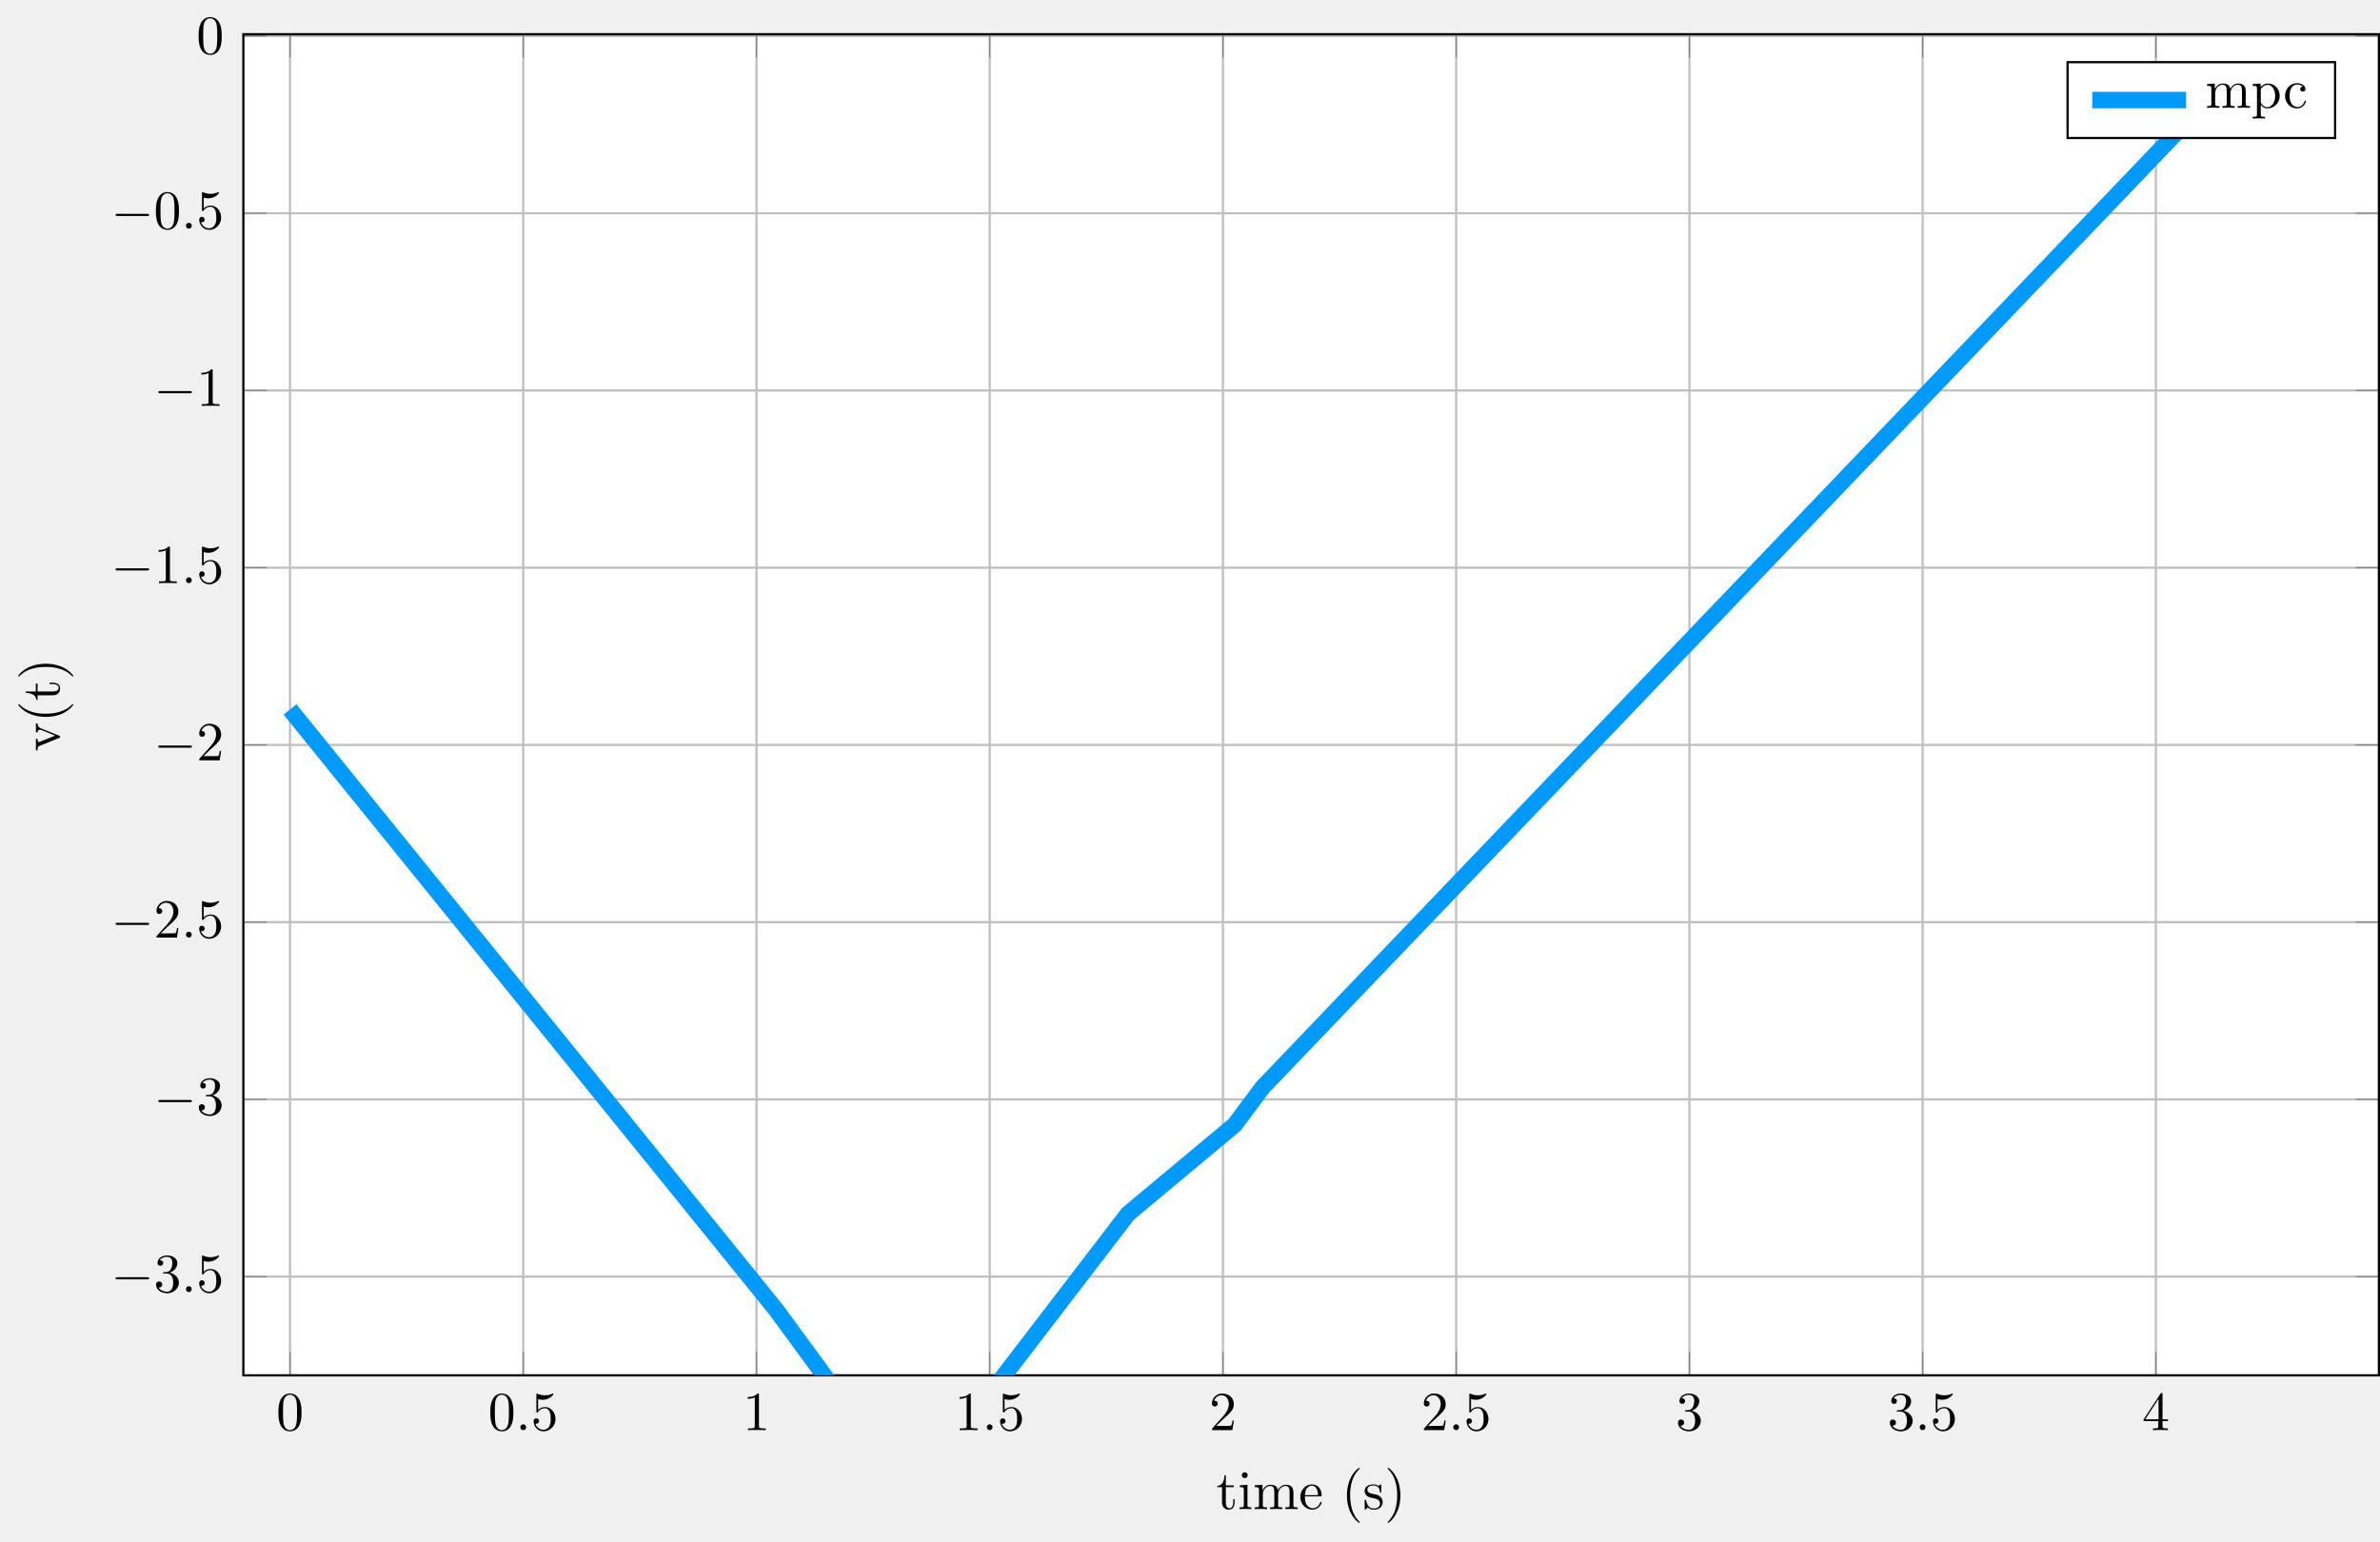
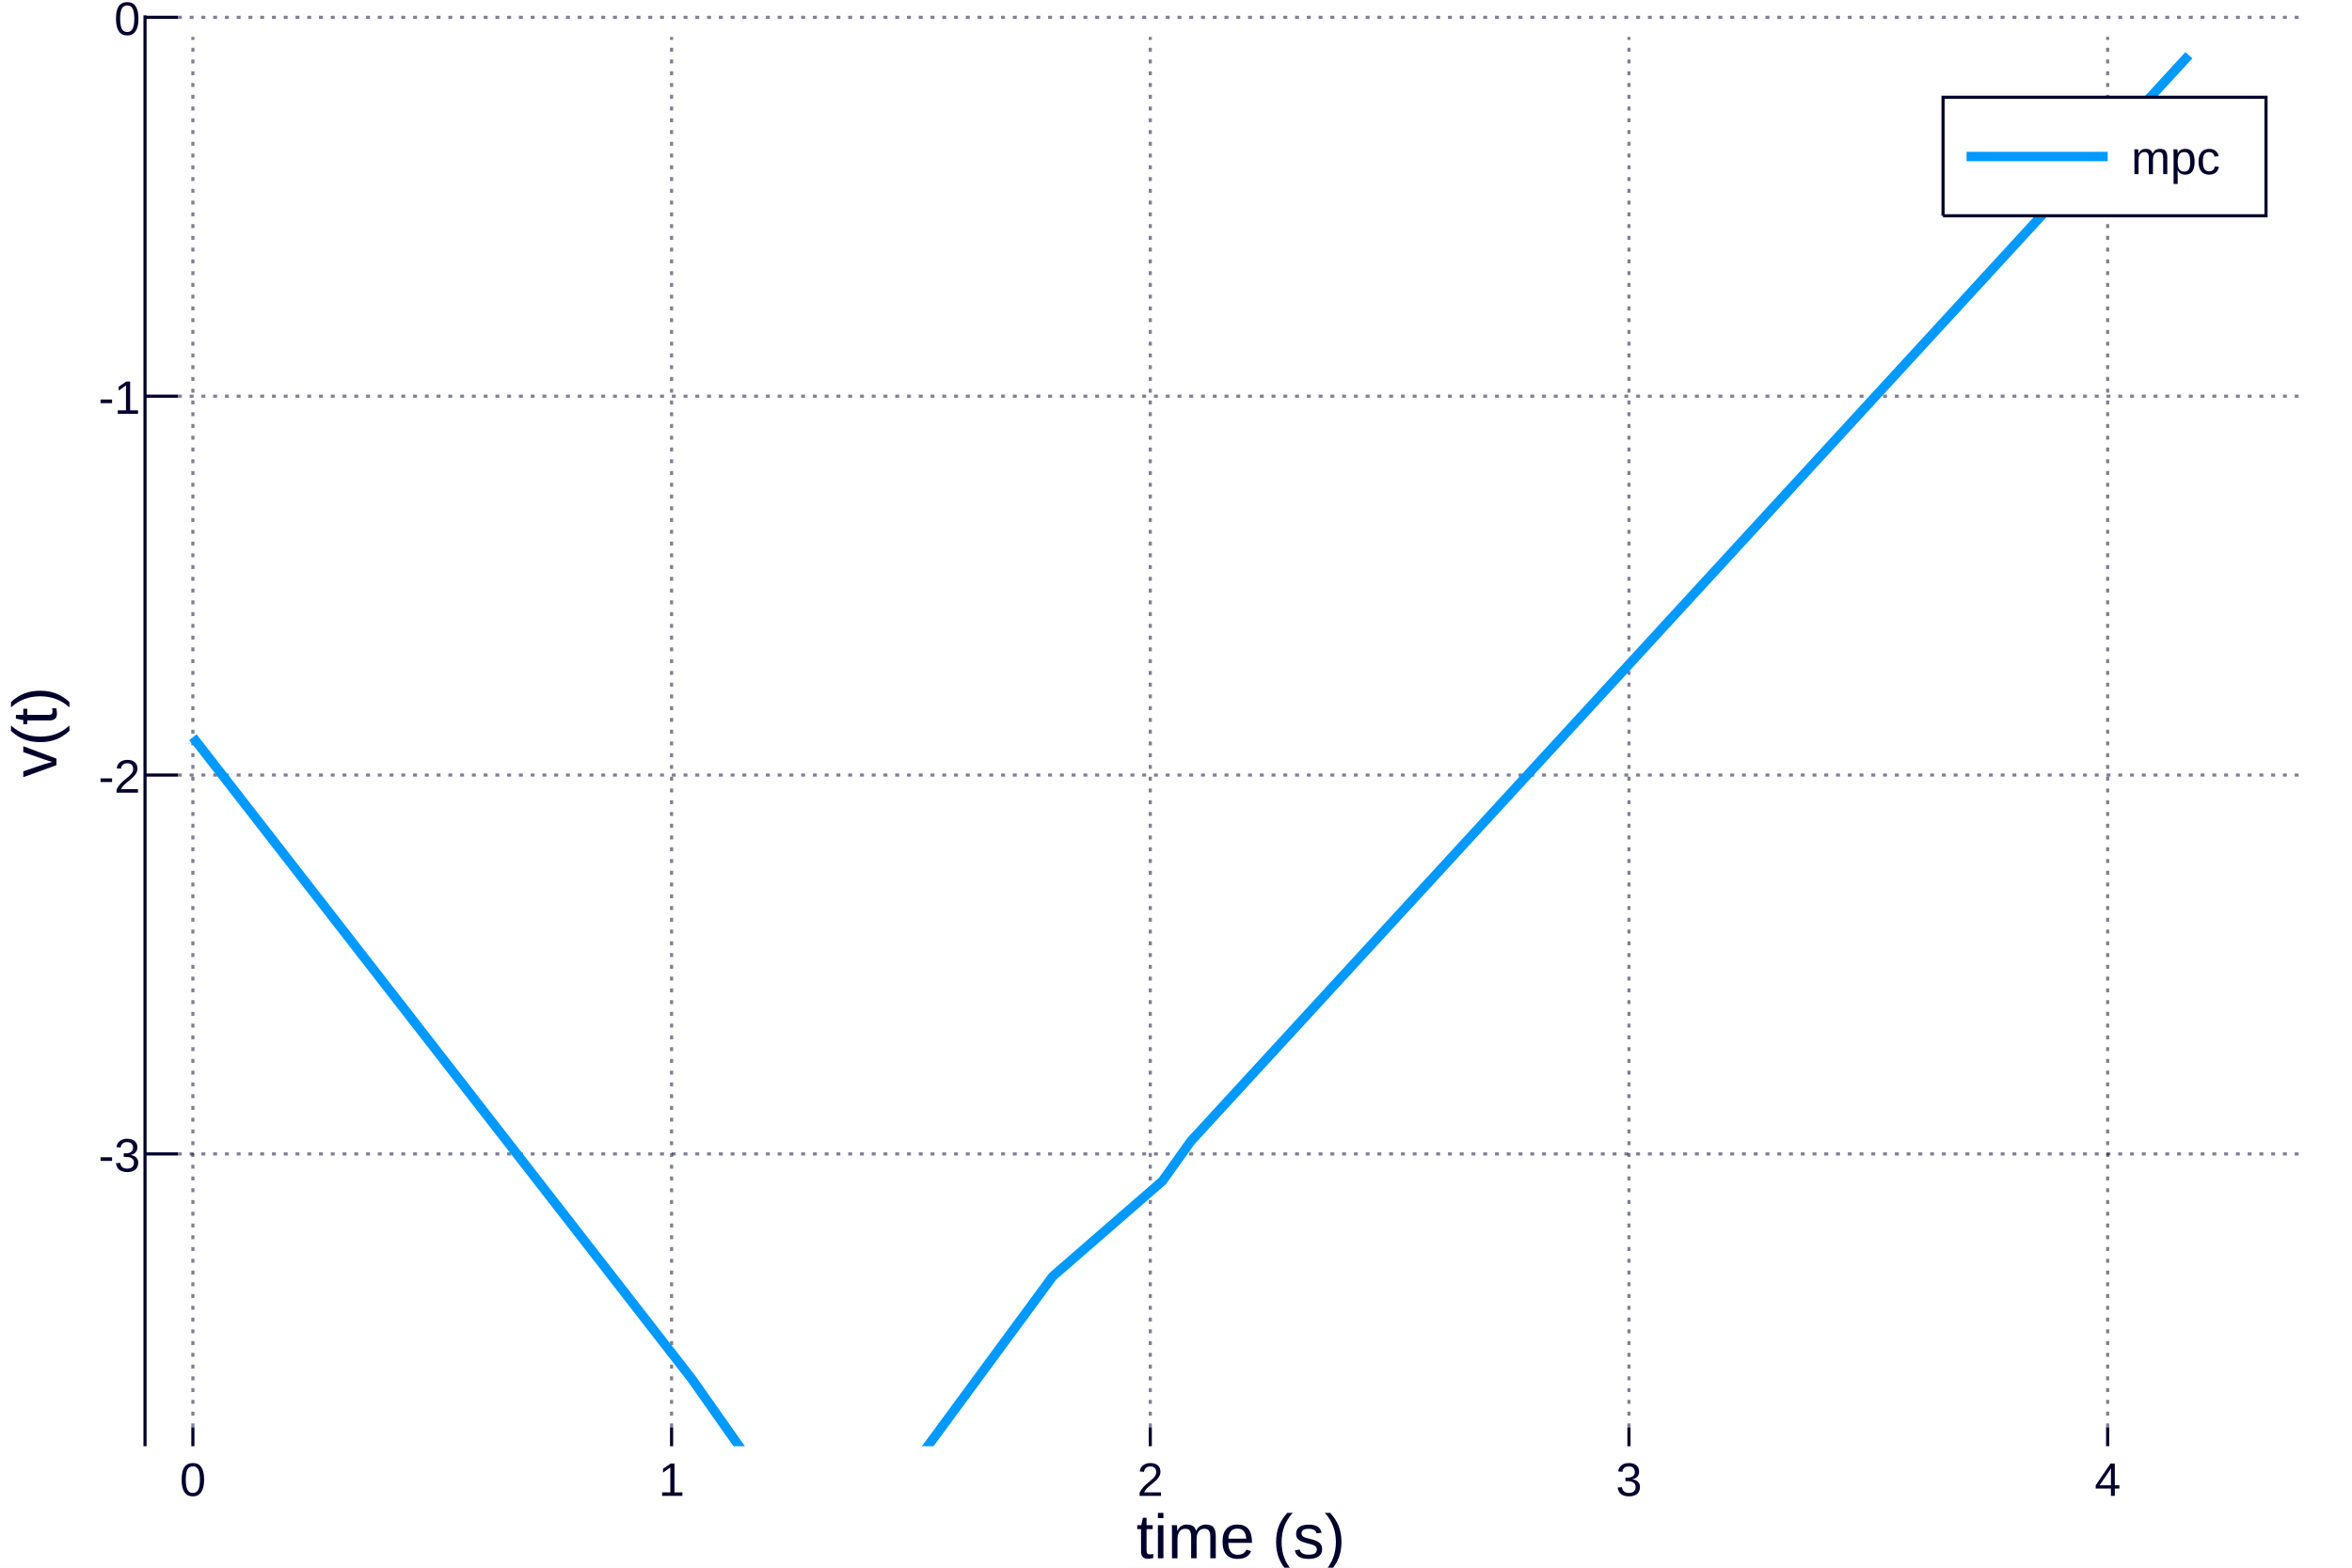
- <svg xmlns="http://www.w3.org/2000/svg" xmlns:xlink="http://www.w3.org/1999/xlink" width="431.488pt" height="279.443pt" viewBox="0 0 431.488 279.443" version="1.1">
+ <svg xmlns="http://www.w3.org/2000/svg" width="600" height="400" viewBox="0 0 600 400">
  <defs>
-     <g>
-       <symbol overflow="visible" id="glyph-1486780730334469-0-0">
-         <path style="stroke:none;" d="" />
-       </symbol>
-       <symbol overflow="visible" id="glyph-1486780730334469-0-1">
-         <path style="stroke:none;" d="M 4.578 -3.188 C 4.578 -3.984 4.531 -4.781 4.188 -5.516 C 3.734 -6.484 2.906 -6.641 2.5 -6.641 C 1.891 -6.641 1.172 -6.375 0.75 -5.453 C 0.438 -4.766 0.391 -3.984 0.391 -3.188 C 0.391 -2.438 0.422 -1.547 0.844 -0.781 C 1.266 0.016 2 0.219 2.484 0.219 C 3.016 0.219 3.781 0.016 4.219 -0.938 C 4.531 -1.625 4.578 -2.406 4.578 -3.188 Z M 2.484 0 C 2.094 0 1.5 -0.25 1.328 -1.203 C 1.219 -1.797 1.219 -2.719 1.219 -3.312 C 1.219 -3.953 1.219 -4.609 1.297 -5.141 C 1.484 -6.328 2.234 -6.422 2.484 -6.422 C 2.812 -6.422 3.469 -6.234 3.656 -5.25 C 3.766 -4.688 3.766 -3.938 3.766 -3.312 C 3.766 -2.562 3.766 -1.891 3.656 -1.25 C 3.5 -0.297 2.938 0 2.484 0 Z M 2.484 0 " />
-       </symbol>
-       <symbol overflow="visible" id="glyph-1486780730334469-0-2">
-         <path style="stroke:none;" d="M 4.469 -2 C 4.469 -3.188 3.656 -4.188 2.578 -4.188 C 2.109 -4.188 1.672 -4.031 1.312 -3.672 L 1.312 -5.625 C 1.516 -5.562 1.844 -5.5 2.156 -5.5 C 3.391 -5.5 4.094 -6.406 4.094 -6.531 C 4.094 -6.594 4.062 -6.641 3.984 -6.641 C 3.984 -6.641 3.953 -6.641 3.906 -6.609 C 3.703 -6.516 3.219 -6.312 2.547 -6.312 C 2.156 -6.312 1.688 -6.391 1.219 -6.594 C 1.141 -6.625 1.125 -6.625 1.109 -6.625 C 1 -6.625 1 -6.547 1 -6.391 L 1 -3.438 C 1 -3.266 1 -3.188 1.141 -3.188 C 1.219 -3.188 1.234 -3.203 1.281 -3.266 C 1.391 -3.422 1.75 -3.969 2.562 -3.969 C 3.078 -3.969 3.328 -3.516 3.406 -3.328 C 3.562 -2.953 3.594 -2.578 3.594 -2.078 C 3.594 -1.719 3.594 -1.125 3.344 -0.703 C 3.109 -0.312 2.734 -0.062 2.281 -0.062 C 1.562 -0.062 0.984 -0.594 0.812 -1.172 C 0.844 -1.172 0.875 -1.156 0.984 -1.156 C 1.312 -1.156 1.484 -1.406 1.484 -1.641 C 1.484 -1.891 1.312 -2.141 0.984 -2.141 C 0.844 -2.141 0.5 -2.062 0.5 -1.609 C 0.5 -0.75 1.188 0.219 2.297 0.219 C 3.453 0.219 4.469 -0.734 4.469 -2 Z M 4.469 -2 " />
-       </symbol>
-       <symbol overflow="visible" id="glyph-1486780730334469-0-3">
-         <path style="stroke:none;" d="M 2.938 -6.375 C 2.938 -6.625 2.938 -6.641 2.703 -6.641 C 2.078 -6 1.203 -6 0.891 -6 L 0.891 -5.688 C 1.094 -5.688 1.672 -5.688 2.188 -5.953 L 2.188 -0.781 C 2.188 -0.422 2.156 -0.312 1.266 -0.312 L 0.953 -0.312 L 0.953 0 C 1.297 -0.031 2.156 -0.031 2.562 -0.031 C 2.953 -0.031 3.828 -0.031 4.172 0 L 4.172 -0.312 L 3.859 -0.312 C 2.953 -0.312 2.938 -0.422 2.938 -0.781 Z M 2.938 -6.375 " />
-       </symbol>
-       <symbol overflow="visible" id="glyph-1486780730334469-0-4">
-         <path style="stroke:none;" d="M 1.266 -0.766 L 2.328 -1.797 C 3.875 -3.172 4.469 -3.703 4.469 -4.703 C 4.469 -5.844 3.578 -6.641 2.359 -6.641 C 1.234 -6.641 0.5 -5.719 0.5 -4.828 C 0.5 -4.281 1 -4.281 1.031 -4.281 C 1.203 -4.281 1.547 -4.391 1.547 -4.812 C 1.547 -5.062 1.359 -5.328 1.016 -5.328 C 0.938 -5.328 0.922 -5.328 0.891 -5.312 C 1.109 -5.969 1.656 -6.328 2.234 -6.328 C 3.141 -6.328 3.562 -5.516 3.562 -4.703 C 3.562 -3.906 3.078 -3.125 2.516 -2.5 L 0.609 -0.375 C 0.5 -0.266 0.5 -0.234 0.5 0 L 4.203 0 L 4.469 -1.734 L 4.234 -1.734 C 4.172 -1.438 4.109 -1 4 -0.844 C 3.938 -0.766 3.281 -0.766 3.062 -0.766 Z M 1.266 -0.766 " />
-       </symbol>
-       <symbol overflow="visible" id="glyph-1486780730334469-0-5">
-         <path style="stroke:none;" d="M 2.891 -3.516 C 3.703 -3.781 4.281 -4.469 4.281 -5.266 C 4.281 -6.078 3.406 -6.641 2.453 -6.641 C 1.453 -6.641 0.688 -6.047 0.688 -5.281 C 0.688 -4.953 0.906 -4.766 1.203 -4.766 C 1.5 -4.766 1.703 -4.984 1.703 -5.281 C 1.703 -5.766 1.234 -5.766 1.094 -5.766 C 1.391 -6.266 2.047 -6.391 2.406 -6.391 C 2.828 -6.391 3.375 -6.172 3.375 -5.281 C 3.375 -5.156 3.344 -4.578 3.094 -4.141 C 2.797 -3.656 2.453 -3.625 2.203 -3.625 C 2.125 -3.609 1.891 -3.594 1.812 -3.594 C 1.734 -3.578 1.672 -3.562 1.672 -3.469 C 1.672 -3.359 1.734 -3.359 1.906 -3.359 L 2.344 -3.359 C 3.156 -3.359 3.531 -2.688 3.531 -1.703 C 3.531 -0.344 2.844 -0.062 2.406 -0.062 C 1.969 -0.062 1.219 -0.234 0.875 -0.812 C 1.219 -0.766 1.531 -0.984 1.531 -1.359 C 1.531 -1.719 1.266 -1.922 0.984 -1.922 C 0.734 -1.922 0.422 -1.781 0.422 -1.344 C 0.422 -0.438 1.344 0.219 2.438 0.219 C 3.656 0.219 4.562 -0.688 4.562 -1.703 C 4.562 -2.516 3.922 -3.297 2.891 -3.516 Z M 2.891 -3.516 " />
-       </symbol>
-       <symbol overflow="visible" id="glyph-1486780730334469-0-6">
-         <path style="stroke:none;" d="M 2.938 -1.641 L 2.938 -0.781 C 2.938 -0.422 2.906 -0.312 2.172 -0.312 L 1.969 -0.312 L 1.969 0 C 2.375 -0.031 2.891 -0.031 3.312 -0.031 C 3.734 -0.031 4.25 -0.031 4.672 0 L 4.672 -0.312 L 4.453 -0.312 C 3.719 -0.312 3.703 -0.422 3.703 -0.781 L 3.703 -1.641 L 4.688 -1.641 L 4.688 -1.953 L 3.703 -1.953 L 3.703 -6.484 C 3.703 -6.688 3.703 -6.75 3.531 -6.75 C 3.453 -6.75 3.422 -6.75 3.344 -6.625 L 0.281 -1.953 L 0.281 -1.641 Z M 2.984 -1.953 L 0.562 -1.953 L 2.984 -5.672 Z M 2.984 -1.953 " />
-       </symbol>
-       <symbol overflow="visible" id="glyph-1486780730334469-0-7">
-         <path style="stroke:none;" d="M 1.719 -3.984 L 3.156 -3.984 L 3.156 -4.297 L 1.719 -4.297 L 1.719 -6.125 L 1.469 -6.125 C 1.469 -5.312 1.172 -4.25 0.188 -4.203 L 0.188 -3.984 L 1.031 -3.984 L 1.031 -1.234 C 1.031 -0.016 1.969 0.109 2.328 0.109 C 3.031 0.109 3.312 -0.594 3.312 -1.234 L 3.312 -1.797 L 3.062 -1.797 L 3.062 -1.25 C 3.062 -0.516 2.766 -0.141 2.391 -0.141 C 1.719 -0.141 1.719 -1.047 1.719 -1.219 Z M 1.719 -3.984 " />
-       </symbol>
-       <symbol overflow="visible" id="glyph-1486780730334469-0-8">
-         <path style="stroke:none;" d="M 1.766 -4.406 L 0.375 -4.297 L 0.375 -3.984 C 1.016 -3.984 1.109 -3.922 1.109 -3.438 L 1.109 -0.75 C 1.109 -0.312 1 -0.312 0.328 -0.312 L 0.328 0 C 0.641 -0.016 1.188 -0.031 1.422 -0.031 C 1.781 -0.031 2.125 -0.016 2.469 0 L 2.469 -0.312 C 1.797 -0.312 1.766 -0.359 1.766 -0.75 Z M 1.797 -6.141 C 1.797 -6.453 1.562 -6.672 1.281 -6.672 C 0.969 -6.672 0.75 -6.406 0.75 -6.141 C 0.75 -5.875 0.969 -5.609 1.281 -5.609 C 1.562 -5.609 1.797 -5.828 1.797 -6.141 Z M 1.797 -6.141 " />
-       </symbol>
-       <symbol overflow="visible" id="glyph-1486780730334469-0-9">
-         <path style="stroke:none;" d="M 1.094 -3.422 L 1.094 -0.75 C 1.094 -0.312 0.984 -0.312 0.312 -0.312 L 0.312 0 C 0.672 -0.016 1.172 -0.031 1.453 -0.031 C 1.703 -0.031 2.219 -0.016 2.562 0 L 2.562 -0.312 C 1.891 -0.312 1.781 -0.312 1.781 -0.75 L 1.781 -2.594 C 1.781 -3.625 2.5 -4.188 3.125 -4.188 C 3.766 -4.188 3.875 -3.656 3.875 -3.078 L 3.875 -0.75 C 3.875 -0.312 3.766 -0.312 3.094 -0.312 L 3.094 0 C 3.438 -0.016 3.953 -0.031 4.219 -0.031 C 4.469 -0.031 5 -0.016 5.328 0 L 5.328 -0.312 C 4.672 -0.312 4.562 -0.312 4.562 -0.75 L 4.562 -2.594 C 4.562 -3.625 5.266 -4.188 5.906 -4.188 C 6.531 -4.188 6.641 -3.656 6.641 -3.078 L 6.641 -0.75 C 6.641 -0.312 6.531 -0.312 5.859 -0.312 L 5.859 0 C 6.203 -0.016 6.719 -0.031 6.984 -0.031 C 7.25 -0.031 7.766 -0.016 8.109 0 L 8.109 -0.312 C 7.594 -0.312 7.344 -0.312 7.328 -0.609 L 7.328 -2.516 C 7.328 -3.375 7.328 -3.672 7.016 -4.031 C 6.875 -4.203 6.547 -4.406 5.969 -4.406 C 5.141 -4.406 4.688 -3.812 4.531 -3.422 C 4.391 -4.297 3.656 -4.406 3.203 -4.406 C 2.469 -4.406 2 -3.984 1.719 -3.359 L 1.719 -4.406 L 0.312 -4.297 L 0.312 -3.984 C 1.016 -3.984 1.094 -3.922 1.094 -3.422 Z M 1.094 -3.422 " />
-       </symbol>
-       <symbol overflow="visible" id="glyph-1486780730334469-0-10">
-         <path style="stroke:none;" d="M 1.109 -2.516 C 1.172 -4 2.016 -4.25 2.359 -4.25 C 3.375 -4.25 3.484 -2.906 3.484 -2.516 Z M 1.109 -2.297 L 3.891 -2.297 C 4.109 -2.297 4.141 -2.297 4.141 -2.516 C 4.141 -3.5 3.594 -4.469 2.359 -4.469 C 1.203 -4.469 0.281 -3.438 0.281 -2.188 C 0.281 -0.859 1.328 0.109 2.469 0.109 C 3.688 0.109 4.141 -1 4.141 -1.188 C 4.141 -1.281 4.062 -1.312 4 -1.312 C 3.922 -1.312 3.891 -1.25 3.875 -1.172 C 3.531 -0.141 2.625 -0.141 2.531 -0.141 C 2.031 -0.141 1.641 -0.438 1.406 -0.812 C 1.109 -1.281 1.109 -1.938 1.109 -2.297 Z M 1.109 -2.297 " />
-       </symbol>
-       <symbol overflow="visible" id="glyph-1486780730334469-0-11">
-         <path style="stroke:none;" d="M 3.297 2.391 C 3.297 2.359 3.297 2.344 3.125 2.172 C 1.891 0.922 1.562 -0.969 1.562 -2.5 C 1.562 -4.234 1.938 -5.969 3.172 -7.203 C 3.297 -7.328 3.297 -7.344 3.297 -7.375 C 3.297 -7.453 3.266 -7.484 3.203 -7.484 C 3.094 -7.484 2.203 -6.797 1.609 -5.531 C 1.109 -4.438 0.984 -3.328 0.984 -2.5 C 0.984 -1.719 1.094 -0.516 1.641 0.625 C 2.25 1.844 3.094 2.5 3.203 2.5 C 3.266 2.5 3.297 2.469 3.297 2.391 Z M 3.297 2.391 " />
-       </symbol>
-       <symbol overflow="visible" id="glyph-1486780730334469-0-12">
-         <path style="stroke:none;" d="M 2.078 -1.938 C 2.297 -1.891 3.109 -1.734 3.109 -1.016 C 3.109 -0.516 2.766 -0.109 1.984 -0.109 C 1.141 -0.109 0.781 -0.672 0.594 -1.531 C 0.562 -1.656 0.562 -1.688 0.453 -1.688 C 0.328 -1.688 0.328 -1.625 0.328 -1.453 L 0.328 -0.125 C 0.328 0.047 0.328 0.109 0.438 0.109 C 0.484 0.109 0.5 0.094 0.688 -0.094 C 0.703 -0.109 0.703 -0.125 0.891 -0.312 C 1.328 0.094 1.781 0.109 1.984 0.109 C 3.125 0.109 3.594 -0.562 3.594 -1.281 C 3.594 -1.797 3.297 -2.109 3.172 -2.219 C 2.844 -2.547 2.453 -2.625 2.031 -2.703 C 1.469 -2.812 0.812 -2.938 0.812 -3.516 C 0.812 -3.875 1.062 -4.281 1.922 -4.281 C 3.016 -4.281 3.078 -3.375 3.094 -3.078 C 3.094 -2.984 3.188 -2.984 3.203 -2.984 C 3.344 -2.984 3.344 -3.031 3.344 -3.219 L 3.344 -4.234 C 3.344 -4.391 3.344 -4.469 3.234 -4.469 C 3.188 -4.469 3.156 -4.469 3.031 -4.344 C 3 -4.312 2.906 -4.219 2.859 -4.188 C 2.484 -4.469 2.078 -4.469 1.922 -4.469 C 0.703 -4.469 0.328 -3.797 0.328 -3.234 C 0.328 -2.891 0.484 -2.609 0.75 -2.391 C 1.078 -2.141 1.359 -2.078 2.078 -1.938 Z M 2.078 -1.938 " />
-       </symbol>
-       <symbol overflow="visible" id="glyph-1486780730334469-0-13">
-         <path style="stroke:none;" d="M 2.875 -2.5 C 2.875 -3.266 2.766 -4.469 2.219 -5.609 C 1.625 -6.828 0.766 -7.484 0.672 -7.484 C 0.609 -7.484 0.562 -7.438 0.562 -7.375 C 0.562 -7.344 0.562 -7.328 0.75 -7.141 C 1.734 -6.156 2.297 -4.578 2.297 -2.5 C 2.297 -0.781 1.938 0.969 0.703 2.219 C 0.562 2.344 0.562 2.359 0.562 2.391 C 0.562 2.453 0.609 2.5 0.672 2.5 C 0.766 2.5 1.672 1.812 2.25 0.547 C 2.766 -0.547 2.875 -1.656 2.875 -2.5 Z M 2.875 -2.5 " />
-       </symbol>
-       <symbol overflow="visible" id="glyph-1486780730334469-0-14">
-         <path style="stroke:none;" d="M 1.719 -3.75 L 1.719 -4.406 L 0.281 -4.297 L 0.281 -3.984 C 0.984 -3.984 1.062 -3.922 1.062 -3.484 L 1.062 1.172 C 1.062 1.625 0.953 1.625 0.281 1.625 L 0.281 1.938 C 0.625 1.922 1.141 1.906 1.391 1.906 C 1.672 1.906 2.172 1.922 2.516 1.938 L 2.516 1.625 C 1.859 1.625 1.75 1.625 1.75 1.172 L 1.75 -0.594 C 1.797 -0.422 2.219 0.109 2.969 0.109 C 4.156 0.109 5.188 -0.875 5.188 -2.156 C 5.188 -3.422 4.234 -4.406 3.109 -4.406 C 2.328 -4.406 1.906 -3.969 1.719 -3.75 Z M 1.75 -1.141 L 1.75 -3.359 C 2.031 -3.875 2.516 -4.156 3.031 -4.156 C 3.766 -4.156 4.359 -3.281 4.359 -2.156 C 4.359 -0.953 3.672 -0.109 2.938 -0.109 C 2.531 -0.109 2.156 -0.312 1.891 -0.719 C 1.75 -0.922 1.75 -0.938 1.75 -1.141 Z M 1.75 -1.141 " />
-       </symbol>
-       <symbol overflow="visible" id="glyph-1486780730334469-0-15">
-         <path style="stroke:none;" d="M 1.172 -2.172 C 1.172 -3.797 1.984 -4.219 2.516 -4.219 C 2.609 -4.219 3.234 -4.203 3.578 -3.844 C 3.172 -3.812 3.109 -3.516 3.109 -3.391 C 3.109 -3.125 3.297 -2.938 3.562 -2.938 C 3.828 -2.938 4.031 -3.094 4.031 -3.406 C 4.031 -4.078 3.266 -4.469 2.5 -4.469 C 1.25 -4.469 0.344 -3.391 0.344 -2.156 C 0.344 -0.875 1.328 0.109 2.484 0.109 C 3.812 0.109 4.141 -1.094 4.141 -1.188 C 4.141 -1.281 4.031 -1.281 4 -1.281 C 3.922 -1.281 3.891 -1.25 3.875 -1.188 C 3.594 -0.266 2.938 -0.141 2.578 -0.141 C 2.047 -0.141 1.172 -0.562 1.172 -2.172 Z M 1.172 -2.172 " />
-       </symbol>
-       <symbol overflow="visible" id="glyph-1486780730334469-1-0">
-         <path style="stroke:none;" d="" />
-       </symbol>
-       <symbol overflow="visible" id="glyph-1486780730334469-1-1">
-         <path style="stroke:none;" d="M 1.906 -0.531 C 1.906 -0.812 1.672 -1.062 1.391 -1.062 C 1.094 -1.062 0.859 -0.812 0.859 -0.531 C 0.859 -0.234 1.094 0 1.391 0 C 1.672 0 1.906 -0.234 1.906 -0.531 Z M 1.906 -0.531 " />
-       </symbol>
-       <symbol overflow="visible" id="glyph-1486780730334469-2-0">
-         <path style="stroke:none;" d="" />
-       </symbol>
-       <symbol overflow="visible" id="glyph-1486780730334469-2-1">
-         <path style="stroke:none;" d="M 6.562 -2.297 C 6.734 -2.297 6.922 -2.297 6.922 -2.5 C 6.922 -2.688 6.734 -2.688 6.562 -2.688 L 1.172 -2.688 C 1 -2.688 0.828 -2.688 0.828 -2.5 C 0.828 -2.297 1 -2.297 1.172 -2.297 Z M 6.562 -2.297 " />
-       </symbol>
-       <symbol overflow="visible" id="glyph-1486780730334469-3-0">
-         <path style="stroke:none;" d="" />
-       </symbol>
-       <symbol overflow="visible" id="glyph-1486780730334469-3-1">
-         <path style="stroke:none;" d="M -3.312 -4.141 C -3.547 -4.234 -3.984 -4.406 -3.984 -5.062 L -4.297 -5.062 C -4.281 -4.828 -4.266 -4.547 -4.266 -4.312 C -4.266 -4.078 -4.281 -3.625 -4.297 -3.453 L -3.984 -3.453 C -3.984 -3.812 -3.75 -3.922 -3.562 -3.922 C -3.469 -3.922 -3.422 -3.906 -3.312 -3.875 L -0.781 -2.844 L -3.562 -1.734 C -3.688 -1.672 -3.703 -1.672 -3.734 -1.672 C -3.984 -1.672 -3.984 -2.062 -3.984 -2.25 L -4.297 -2.25 C -4.281 -1.938 -4.266 -1.391 -4.266 -1.156 C -4.266 -0.891 -4.281 -0.484 -4.297 -0.188 L -3.984 -0.188 C -3.984 -0.812 -3.922 -0.859 -3.625 -0.984 L -0.078 -2.422 C 0.062 -2.484 0.109 -2.5 0.109 -2.625 C 0.109 -2.766 0.016 -2.797 -0.078 -2.844 Z M -3.312 -4.141 " />
-       </symbol>
-       <symbol overflow="visible" id="glyph-1486780730334469-3-2">
-         <path style="stroke:none;" d="M 2.391 -3.297 C 2.359 -3.297 2.344 -3.297 2.172 -3.125 C 0.922 -1.891 -0.969 -1.562 -2.5 -1.562 C -4.234 -1.562 -5.969 -1.938 -7.203 -3.172 C -7.328 -3.297 -7.344 -3.297 -7.375 -3.297 C -7.453 -3.297 -7.484 -3.266 -7.484 -3.203 C -7.484 -3.094 -6.797 -2.203 -5.531 -1.609 C -4.438 -1.109 -3.328 -0.984 -2.5 -0.984 C -1.719 -0.984 -0.516 -1.094 0.625 -1.641 C 1.844 -2.25 2.5 -3.094 2.5 -3.203 C 2.5 -3.266 2.469 -3.297 2.391 -3.297 Z M 2.391 -3.297 " />
-       </symbol>
-       <symbol overflow="visible" id="glyph-1486780730334469-3-3">
-         <path style="stroke:none;" d="M -3.984 -1.719 L -3.984 -3.156 L -4.297 -3.156 L -4.297 -1.719 L -6.125 -1.719 L -6.125 -1.469 C -5.312 -1.469 -4.25 -1.172 -4.203 -0.188 L -3.984 -0.188 L -3.984 -1.031 L -1.234 -1.031 C -0.016 -1.031 0.109 -1.969 0.109 -2.328 C 0.109 -3.031 -0.594 -3.312 -1.234 -3.312 L -1.797 -3.312 L -1.797 -3.062 L -1.25 -3.062 C -0.516 -3.062 -0.141 -2.766 -0.141 -2.391 C -0.141 -1.719 -1.047 -1.719 -1.219 -1.719 Z M -3.984 -1.719 " />
-       </symbol>
-       <symbol overflow="visible" id="glyph-1486780730334469-3-4">
-         <path style="stroke:none;" d="M -2.5 -2.875 C -3.266 -2.875 -4.469 -2.766 -5.609 -2.219 C -6.828 -1.625 -7.484 -0.766 -7.484 -0.672 C -7.484 -0.609 -7.438 -0.562 -7.375 -0.562 C -7.344 -0.562 -7.328 -0.562 -7.141 -0.75 C -6.156 -1.734 -4.578 -2.297 -2.5 -2.297 C -0.781 -2.297 0.969 -1.938 2.219 -0.703 C 2.344 -0.562 2.359 -0.562 2.391 -0.562 C 2.453 -0.562 2.5 -0.609 2.5 -0.672 C 2.5 -0.766 1.812 -1.672 0.547 -2.25 C -0.547 -2.766 -1.656 -2.875 -2.5 -2.875 Z M -2.5 -2.875 " />
-       </symbol>
-     </g>
-     <clipPath id="clip-1486780730334469-1">
-       <path d="M 44 6 L 431.488 6 L 431.488 250 L 44 250 Z M 44 6 " />
-     </clipPath>
-     <clipPath id="clip-1486780730334469-2">
-       <path d="M 43 6 L 431.488 6 L 431.488 232 L 43 232 Z M 43 6 " />
-     </clipPath>
-     <clipPath id="clip-1486780730334469-3">
-       <path d="M 44 6 L 431.488 6 L 431.488 232 L 44 232 Z M 44 6 " />
-     </clipPath>
-     <clipPath id="clip-1486780730334469-4">
-       <path d="M 43 6 L 431.488 6 L 431.488 250 L 43 250 Z M 43 6 " />
-     </clipPath>
-     <clipPath id="clip-1486780730334469-5">
-       <path d="M 44.121 6.207 L 431.293 6.207 L 431.293 249.379 L 44.121 249.379 Z M 44.121 6.207 " />
+     <clipPath id="clip00">
+       <rect x="0" y="0" width="600" height="400" />
    </clipPath>
  </defs>
-   <g id="surface1">
-     <g clip-path="url(#clip-1486780730334469-1)" clip-rule="nonzero">
-       <path style=" stroke:none;fill-rule:nonzero;fill:rgb(100%,100%,100%);fill-opacity:1;" d="M 44.121 249.379 L 431.293 249.379 L 431.293 6.207 L 44.121 6.207 Z M 44.121 249.379 " />
-     </g>
-     <path style="fill:none;stroke-width:0.399;stroke-linecap:butt;stroke-linejoin:miter;stroke:rgb(75%,75%,75%);stroke-opacity:1;stroke-miterlimit:10;" d="M 8.456 0 L 8.456 243.172 M 50.741 0 L 50.741 243.172 M 93.026 0 L 93.026 243.172 M 135.312 0 L 135.312 243.172 M 177.593 0 L 177.593 243.172 M 219.878 0 L 219.878 243.172 M 262.163 0 L 262.163 243.172 M 304.448 0 L 304.448 243.172 M 346.73 0 L 346.73 243.172 " transform="matrix(1,0,0,-1,44.122,249.379)" />
-     <g clip-path="url(#clip-1486780730334469-2)" clip-rule="nonzero">
-       <path style="fill:none;stroke-width:0.399;stroke-linecap:butt;stroke-linejoin:miter;stroke:rgb(75%,75%,75%);stroke-opacity:1;stroke-miterlimit:10;" d="M -0.001 17.895 L 387.171 17.895 M -0.001 50.031 L 387.171 50.031 M -0.001 82.168 L 387.171 82.168 M -0.001 114.305 L 387.171 114.305 M -0.001 146.441 L 387.171 146.441 M -0.001 178.578 L 387.171 178.578 M -0.001 210.715 L 387.171 210.715 M -0.001 242.852 L 387.171 242.852 " transform="matrix(1,0,0,-1,44.122,249.379)" />
-     </g>
-     <path style="fill:none;stroke-width:0.199;stroke-linecap:butt;stroke-linejoin:miter;stroke:rgb(50%,50%,50%);stroke-opacity:1;stroke-miterlimit:10;" d="M 8.456 0 L 8.456 4.25 M 50.741 0 L 50.741 4.25 M 93.026 0 L 93.026 4.25 M 135.312 0 L 135.312 4.25 M 177.593 0 L 177.593 4.25 M 219.878 0 L 219.878 4.25 M 262.163 0 L 262.163 4.25 M 304.448 0 L 304.448 4.25 M 346.73 0 L 346.73 4.25 M 8.456 243.172 L 8.456 238.922 M 50.741 243.172 L 50.741 238.922 M 93.026 243.172 L 93.026 238.922 M 135.312 243.172 L 135.312 238.922 M 177.593 243.172 L 177.593 238.922 M 219.878 243.172 L 219.878 238.922 M 262.163 243.172 L 262.163 238.922 M 304.448 243.172 L 304.448 238.922 M 346.73 243.172 L 346.73 238.922 " transform="matrix(1,0,0,-1,44.122,249.379)" />
-     <g clip-path="url(#clip-1486780730334469-3)" clip-rule="nonzero">
-       <path style="fill:none;stroke-width:0.199;stroke-linecap:butt;stroke-linejoin:miter;stroke:rgb(50%,50%,50%);stroke-opacity:1;stroke-miterlimit:10;" d="M -0.001 17.895 L 4.253 17.895 M -0.001 50.031 L 4.253 50.031 M -0.001 82.168 L 4.253 82.168 M -0.001 114.305 L 4.253 114.305 M -0.001 146.441 L 4.253 146.441 M -0.001 178.578 L 4.253 178.578 M -0.001 210.715 L 4.253 210.715 M -0.001 242.852 L 4.253 242.852 M 387.171 17.895 L 382.921 17.895 M 387.171 50.031 L 382.921 50.031 M 387.171 82.168 L 382.921 82.168 M 387.171 114.305 L 382.921 114.305 M 387.171 146.441 L 382.921 146.441 M 387.171 178.578 L 382.921 178.578 M 387.171 210.715 L 382.921 210.715 M 387.171 242.852 L 382.921 242.852 " transform="matrix(1,0,0,-1,44.122,249.379)" />
-     </g>
-     <g clip-path="url(#clip-1486780730334469-4)" clip-rule="nonzero">
-       <path style="fill:none;stroke-width:0.399;stroke-linecap:butt;stroke-linejoin:miter;stroke:rgb(0%,0%,0%);stroke-opacity:1;stroke-miterlimit:10;" d="M -0.001 0 L -0.001 243.172 L 387.171 243.172 L 387.171 0 Z M -0.001 0 " transform="matrix(1,0,0,-1,44.122,249.379)" />
-     </g>
-     <g style="fill:rgb(0%,0%,0%);fill-opacity:1;">
-       <use xlink:href="#glyph-1486780730334469-0-1" x="50.088" y="259.32" />
-     </g>
-     <g style="fill:rgb(0%,0%,0%);fill-opacity:1;">
-       <use xlink:href="#glyph-1486780730334469-0-1" x="88.498" y="259.32" />
-     </g>
-     <g style="fill:rgb(0%,0%,0%);fill-opacity:1;">
-       <use xlink:href="#glyph-1486780730334469-1-1" x="93.479" y="259.32" />
-     </g>
-     <g style="fill:rgb(0%,0%,0%);fill-opacity:1;">
-       <use xlink:href="#glyph-1486780730334469-0-2" x="96.246" y="259.32" />
-     </g>
-     <g style="fill:rgb(0%,0%,0%);fill-opacity:1;">
-       <use xlink:href="#glyph-1486780730334469-0-3" x="134.656" y="259.32" />
-     </g>
-     <g style="fill:rgb(0%,0%,0%);fill-opacity:1;">
-       <use xlink:href="#glyph-1486780730334469-0-3" x="173.065" y="259.32" />
-     </g>
-     <g style="fill:rgb(0%,0%,0%);fill-opacity:1;">
-       <use xlink:href="#glyph-1486780730334469-1-1" x="178.046" y="259.32" />
-     </g>
-     <g style="fill:rgb(0%,0%,0%);fill-opacity:1;">
-       <use xlink:href="#glyph-1486780730334469-0-2" x="180.814" y="259.32" />
-     </g>
-     <g style="fill:rgb(0%,0%,0%);fill-opacity:1;">
-       <use xlink:href="#glyph-1486780730334469-0-4" x="219.223" y="259.32" />
-     </g>
-     <g style="fill:rgb(0%,0%,0%);fill-opacity:1;">
-       <use xlink:href="#glyph-1486780730334469-0-4" x="257.633" y="259.32" />
-     </g>
-     <g style="fill:rgb(0%,0%,0%);fill-opacity:1;">
-       <use xlink:href="#glyph-1486780730334469-1-1" x="262.614" y="259.32" />
-     </g>
-     <g style="fill:rgb(0%,0%,0%);fill-opacity:1;">
-       <use xlink:href="#glyph-1486780730334469-0-2" x="265.381" y="259.32" />
-     </g>
-     <g style="fill:rgb(0%,0%,0%);fill-opacity:1;">
-       <use xlink:href="#glyph-1486780730334469-0-5" x="303.791" y="259.32" />
-     </g>
-     <g style="fill:rgb(0%,0%,0%);fill-opacity:1;">
-       <use xlink:href="#glyph-1486780730334469-0-5" x="342.2" y="259.32" />
-     </g>
-     <g style="fill:rgb(0%,0%,0%);fill-opacity:1;">
-       <use xlink:href="#glyph-1486780730334469-1-1" x="347.181" y="259.32" />
-     </g>
-     <g style="fill:rgb(0%,0%,0%);fill-opacity:1;">
-       <use xlink:href="#glyph-1486780730334469-0-2" x="349.949" y="259.32" />
-     </g>
-     <g style="fill:rgb(0%,0%,0%);fill-opacity:1;">
-       <use xlink:href="#glyph-1486780730334469-0-6" x="388.358" y="259.32" />
-     </g>
-     <g style="fill:rgb(0%,0%,0%);fill-opacity:1;">
-       <use xlink:href="#glyph-1486780730334469-2-1" x="20.123" y="234.282" />
-     </g>
-     <g style="fill:rgb(0%,0%,0%);fill-opacity:1;">
-       <use xlink:href="#glyph-1486780730334469-0-5" x="27.872" y="234.282" />
-     </g>
-     <g style="fill:rgb(0%,0%,0%);fill-opacity:1;">
-       <use xlink:href="#glyph-1486780730334469-1-1" x="32.854" y="234.282" />
-     </g>
-     <g style="fill:rgb(0%,0%,0%);fill-opacity:1;">
-       <use xlink:href="#glyph-1486780730334469-0-2" x="35.621" y="234.282" />
-     </g>
-     <g style="fill:rgb(0%,0%,0%);fill-opacity:1;">
-       <use xlink:href="#glyph-1486780730334469-2-1" x="27.872" y="202.145" />
-     </g>
-     <g style="fill:rgb(0%,0%,0%);fill-opacity:1;">
-       <use xlink:href="#glyph-1486780730334469-0-5" x="35.621" y="202.145" />
-     </g>
-     <g style="fill:rgb(0%,0%,0%);fill-opacity:1;">
-       <use xlink:href="#glyph-1486780730334469-2-1" x="20.123" y="170.009" />
-     </g>
-     <g style="fill:rgb(0%,0%,0%);fill-opacity:1;">
-       <use xlink:href="#glyph-1486780730334469-0-4" x="27.872" y="170.009" />
-     </g>
-     <g style="fill:rgb(0%,0%,0%);fill-opacity:1;">
-       <use xlink:href="#glyph-1486780730334469-1-1" x="32.854" y="170.009" />
-     </g>
-     <g style="fill:rgb(0%,0%,0%);fill-opacity:1;">
-       <use xlink:href="#glyph-1486780730334469-0-2" x="35.621" y="170.009" />
-     </g>
-     <g style="fill:rgb(0%,0%,0%);fill-opacity:1;">
-       <use xlink:href="#glyph-1486780730334469-2-1" x="27.872" y="137.872" />
-     </g>
-     <g style="fill:rgb(0%,0%,0%);fill-opacity:1;">
-       <use xlink:href="#glyph-1486780730334469-0-4" x="35.621" y="137.872" />
-     </g>
-     <g style="fill:rgb(0%,0%,0%);fill-opacity:1;">
-       <use xlink:href="#glyph-1486780730334469-2-1" x="20.123" y="105.736" />
-     </g>
-     <g style="fill:rgb(0%,0%,0%);fill-opacity:1;">
-       <use xlink:href="#glyph-1486780730334469-0-3" x="27.872" y="105.736" />
-     </g>
-     <g style="fill:rgb(0%,0%,0%);fill-opacity:1;">
-       <use xlink:href="#glyph-1486780730334469-1-1" x="32.854" y="105.736" />
-     </g>
-     <g style="fill:rgb(0%,0%,0%);fill-opacity:1;">
-       <use xlink:href="#glyph-1486780730334469-0-2" x="35.621" y="105.736" />
-     </g>
-     <g style="fill:rgb(0%,0%,0%);fill-opacity:1;">
-       <use xlink:href="#glyph-1486780730334469-2-1" x="27.872" y="73.599" />
-     </g>
-     <g style="fill:rgb(0%,0%,0%);fill-opacity:1;">
-       <use xlink:href="#glyph-1486780730334469-0-3" x="35.621" y="73.599" />
-     </g>
-     <g style="fill:rgb(0%,0%,0%);fill-opacity:1;">
-       <use xlink:href="#glyph-1486780730334469-2-1" x="20.123" y="41.463" />
-     </g>
-     <g style="fill:rgb(0%,0%,0%);fill-opacity:1;">
-       <use xlink:href="#glyph-1486780730334469-0-1" x="27.872" y="41.463" />
-     </g>
-     <g style="fill:rgb(0%,0%,0%);fill-opacity:1;">
-       <use xlink:href="#glyph-1486780730334469-1-1" x="32.854" y="41.463" />
-     </g>
-     <g style="fill:rgb(0%,0%,0%);fill-opacity:1;">
-       <use xlink:href="#glyph-1486780730334469-0-2" x="35.621" y="41.463" />
-     </g>
-     <g style="fill:rgb(0%,0%,0%);fill-opacity:1;">
-       <use xlink:href="#glyph-1486780730334469-0-1" x="35.621" y="9.741" />
-     </g>
-     <g clip-path="url(#clip-1486780730334469-5)" clip-rule="nonzero">
-       <path style="fill:none;stroke-width:2.989;stroke-linecap:butt;stroke-linejoin:miter;stroke:rgb(0%,60.559%,97.867%);stroke-opacity:1;stroke-miterlimit:10;" d="M 8.456 120.731 L 20.776 105.512 L 45.167 75.387 L 72.21 41.988 L 91.581 18.059 L 96.612 11.84 L 108.937 -4.969 L 133.323 -6.016 L 160.366 29.262 L 179.737 45.426 L 184.773 52.195 L 203.491 71.758 L 236.831 106.594 L 265.116 136.149 L 272.929 144.309 L 281.616 153.387 L 299.776 172.363 L 322.476 196.082 L 343.628 218.184 L 357.577 232.758 L 361.085 236.422 " transform="matrix(1,0,0,-1,44.122,249.379)" />
-     </g>
-     <g style="fill:rgb(0%,0%,0%);fill-opacity:1;">
-       <use xlink:href="#glyph-1486780730334469-0-7" x="220.52" y="273.632" />
-       <use xlink:href="#glyph-1486780730334469-0-8" x="224.394" y="273.632" />
-       <use xlink:href="#glyph-1486780730334469-0-9" x="227.162" y="273.632" />
-       <use xlink:href="#glyph-1486780730334469-0-10" x="235.464" y="273.632" />
-     </g>
-     <g style="fill:rgb(0%,0%,0%);fill-opacity:1;">
-       <use xlink:href="#glyph-1486780730334469-0-11" x="243.209" y="273.632" />
-       <use xlink:href="#glyph-1486780730334469-0-12" x="247.083" y="273.632" />
-       <use xlink:href="#glyph-1486780730334469-0-13" x="251.013" y="273.632" />
-     </g>
-     <g style="fill:rgb(0%,0%,0%);fill-opacity:1;">
-       <use xlink:href="#glyph-1486780730334469-3-1" x="10.792" y="136.235" />
-       <use xlink:href="#glyph-1486780730334469-3-2" x="10.792" y="130.977" />
-       <use xlink:href="#glyph-1486780730334469-3-3" x="10.792" y="127.102" />
-       <use xlink:href="#glyph-1486780730334469-3-4" x="10.792" y="123.228" />
-     </g>
-     <path style="fill-rule:nonzero;fill:rgb(100%,100%,100%);fill-opacity:1;stroke-width:0.399;stroke-linecap:butt;stroke-linejoin:miter;stroke:rgb(0%,0%,0%);stroke-opacity:1;stroke-miterlimit:10;" d="M 330.726 224.356 L 379.226 224.356 L 379.226 238.109 L 330.726 238.109 Z M 330.726 224.356 " transform="matrix(1,0,0,-1,44.122,249.379)" />
-     <path style="fill:none;stroke-width:2.989;stroke-linecap:butt;stroke-linejoin:miter;stroke:rgb(0%,60.559%,97.867%);stroke-opacity:1;stroke-miterlimit:10;" d="M -0.002 0.002 L 17.01 0.002 " transform="matrix(1,0,0,-1,379.326,18.15)" />
-     <g style="fill:rgb(0%,0%,0%);fill-opacity:1;">
-       <use xlink:href="#glyph-1486780730334469-0-9" x="399.821" y="19.548" />
-       <use xlink:href="#glyph-1486780730334469-0-14" x="408.123" y="19.548" />
-     </g>
-     <g style="fill:rgb(0%,0%,0%);fill-opacity:1;">
-       <use xlink:href="#glyph-1486780730334469-0-15" x="413.927" y="19.548" />
-     </g>
+   <polygon clip-path="url(#clip00)" points=" 0,400 600,400 600,0 0,0    " fill="#ffffff" fill-opacity="1" />
+   <defs>
+     <clipPath id="clip01">
+       <rect x="120" y="0" width="421" height="400" />
+     </clipPath>
+   </defs>
+   <polygon clip-path="url(#clip00)" points=" 36.993,369.674 596.063,369.674 596.063,3.937 36.993,3.937    " fill="#ffffff" fill-opacity="1" />
+   <defs>
+     <clipPath id="clip02">
+       <rect x="36" y="3" width="560" height="366" />
+     </clipPath>
+   </defs>
+   <polyline clip-path="url(#clip02)" style="stroke:#00002d; stroke-width:0.8; stroke-opacity:0.5; fill:none" stroke-dasharray="1, 2" points="   49.204,364.188 49.204,9.423    " />
+   <polyline clip-path="url(#clip02)" style="stroke:#00002d; stroke-width:0.8; stroke-opacity:0.5; fill:none" stroke-dasharray="1, 2" points="   171.32,364.188 171.32,9.423    " />
+   <polyline clip-path="url(#clip02)" style="stroke:#00002d; stroke-width:0.8; stroke-opacity:0.5; fill:none" stroke-dasharray="1, 2" points="   293.436,364.188 293.436,9.423    " />
+   <polyline clip-path="url(#clip02)" style="stroke:#00002d; stroke-width:0.8; stroke-opacity:0.5; fill:none" stroke-dasharray="1, 2" points="   415.552,364.188 415.552,9.423    " />
+   <polyline clip-path="url(#clip02)" style="stroke:#00002d; stroke-width:0.8; stroke-opacity:0.5; fill:none" stroke-dasharray="1, 2" points="   537.668,364.188 537.668,9.423    " />
+   <polyline clip-path="url(#clip02)" style="stroke:#00002d; stroke-width:0.8; stroke-opacity:0.5; fill:none" stroke-dasharray="1, 2" points="   45.379,294.428 587.677,294.428    " />
+   <polyline clip-path="url(#clip02)" style="stroke:#00002d; stroke-width:0.8; stroke-opacity:0.5; fill:none" stroke-dasharray="1, 2" points="   45.379,197.759 587.677,197.759    " />
+   <polyline clip-path="url(#clip02)" style="stroke:#00002d; stroke-width:0.8; stroke-opacity:0.5; fill:none" stroke-dasharray="1, 2" points="   45.379,101.09 587.677,101.09    " />
+   <polyline clip-path="url(#clip02)" style="stroke:#00002d; stroke-width:0.8; stroke-opacity:0.5; fill:none" stroke-dasharray="1, 2" points="   45.379,4.42 587.677,4.42    " />
+   <polyline clip-path="url(#clip02)" style="stroke:#00002d; stroke-width:0.8; stroke-opacity:1; fill:none" points="   36.993,369.674 596.063,369.674    " />
+   <polyline clip-path="url(#clip02)" style="stroke:#00002d; stroke-width:0.8; stroke-opacity:1; fill:none" points="   49.204,369.674 49.204,364.188    " />
+   <polyline clip-path="url(#clip02)" style="stroke:#00002d; stroke-width:0.8; stroke-opacity:1; fill:none" points="   171.32,369.674 171.32,364.188    " />
+   <polyline clip-path="url(#clip02)" style="stroke:#00002d; stroke-width:0.8; stroke-opacity:1; fill:none" points="   293.436,369.674 293.436,364.188    " />
+   <polyline clip-path="url(#clip02)" style="stroke:#00002d; stroke-width:0.8; stroke-opacity:1; fill:none" points="   415.552,369.674 415.552,364.188    " />
+   <polyline clip-path="url(#clip02)" style="stroke:#00002d; stroke-width:0.8; stroke-opacity:1; fill:none" points="   537.668,369.674 537.668,364.188    " />
+   <polyline clip-path="url(#clip02)" style="stroke:#00002d; stroke-width:0.8; stroke-opacity:1; fill:none" points="   36.993,369.674 36.993,3.937    " />
+   <polyline clip-path="url(#clip02)" style="stroke:#00002d; stroke-width:0.8; stroke-opacity:1; fill:none" points="   36.993,294.428 45.379,294.428    " />
+   <polyline clip-path="url(#clip02)" style="stroke:#00002d; stroke-width:0.8; stroke-opacity:1; fill:none" points="   36.993,197.759 45.379,197.759    " />
+   <polyline clip-path="url(#clip02)" style="stroke:#00002d; stroke-width:0.8; stroke-opacity:1; fill:none" points="   36.993,101.09 45.379,101.09    " />
+   <polyline clip-path="url(#clip02)" style="stroke:#00002d; stroke-width:0.8; stroke-opacity:1; fill:none" points="   36.993,4.42 45.379,4.42    " />
+   <g clip-path="url(#clip00)">
+     <text style="fill:#00002d; fill-opacity:1; font-family:Arial,Helvetica Neue,Helvetica,sans-serif; font-size:12; text-anchor:middle;" transform="rotate(0, 49.2042, 381.674)" x="49.204" y="381.674">0</text>
+   </g>
+   <g clip-path="url(#clip00)">
+     <text style="fill:#00002d; fill-opacity:1; font-family:Arial,Helvetica Neue,Helvetica,sans-serif; font-size:12; text-anchor:middle;" transform="rotate(0, 171.32, 381.674)" x="171.32" y="381.674">1</text>
+   </g>
+   <g clip-path="url(#clip00)">
+     <text style="fill:#00002d; fill-opacity:1; font-family:Arial,Helvetica Neue,Helvetica,sans-serif; font-size:12; text-anchor:middle;" transform="rotate(0, 293.436, 381.674)" x="293.436" y="381.674">2</text>
+   </g>
+   <g clip-path="url(#clip00)">
+     <text style="fill:#00002d; fill-opacity:1; font-family:Arial,Helvetica Neue,Helvetica,sans-serif; font-size:12; text-anchor:middle;" transform="rotate(0, 415.552, 381.674)" x="415.552" y="381.674">3</text>
+   </g>
+   <g clip-path="url(#clip00)">
+     <text style="fill:#00002d; fill-opacity:1; font-family:Arial,Helvetica Neue,Helvetica,sans-serif; font-size:12; text-anchor:middle;" transform="rotate(0, 537.668, 381.674)" x="537.668" y="381.674">4</text>
+   </g>
+   <g clip-path="url(#clip00)">
+     <text style="fill:#00002d; fill-opacity:1; font-family:Arial,Helvetica Neue,Helvetica,sans-serif; font-size:12; text-anchor:end;" transform="rotate(0, 35.7926, 298.928)" x="35.793" y="298.928">-3</text>
+   </g>
+   <g clip-path="url(#clip00)">
+     <text style="fill:#00002d; fill-opacity:1; font-family:Arial,Helvetica Neue,Helvetica,sans-serif; font-size:12; text-anchor:end;" transform="rotate(0, 35.7926, 202.259)" x="35.793" y="202.259">-2</text>
+   </g>
+   <g clip-path="url(#clip00)">
+     <text style="fill:#00002d; fill-opacity:1; font-family:Arial,Helvetica Neue,Helvetica,sans-serif; font-size:12; text-anchor:end;" transform="rotate(0, 35.7926, 105.59)" x="35.793" y="105.59">-1</text>
+   </g>
+   <g clip-path="url(#clip00)">
+     <text style="fill:#00002d; fill-opacity:1; font-family:Arial,Helvetica Neue,Helvetica,sans-serif; font-size:12; text-anchor:end;" transform="rotate(0, 35.7926, 8.92035)" x="35.793" y="8.92">0</text>
+   </g>
+   <g clip-path="url(#clip00)">
+     <text style="fill:#00002d; fill-opacity:1; font-family:Arial,Helvetica Neue,Helvetica,sans-serif; font-size:16; text-anchor:middle;" transform="rotate(0, 316.528, 397.6)" x="316.528" y="397.6">time (s)</text>
+   </g>
+   <g clip-path="url(#clip00)">
+     <text style="fill:#00002d; fill-opacity:1; font-family:Arial,Helvetica Neue,Helvetica,sans-serif; font-size:16; text-anchor:middle;" transform="rotate(-90, 14.4, 186.806)" x="14.4" y="186.806">v(t)</text>
+   </g>
+   <polyline clip-path="url(#clip02)" style="stroke:#0099ff; stroke-width:2.4; stroke-opacity:1; fill:none" points="   49.204,188.092 66.995,210.981 102.212,256.288 141.26,306.525 169.232,342.512 176.501,351.864 194.292,377.149 229.509,378.722 268.557,325.664 296.529,301.351    303.798,291.169 330.828,261.751 378.971,209.356 419.818,164.901 431.095,152.628 443.638,138.977 469.862,110.437 502.639,74.765 533.186,41.52 553.324,19.603    558.392,14.087    " />
+   <polygon clip-path="url(#clip00)" points=" 495.675,55.057 578.063,55.057 578.063,24.817 495.675,24.817    " fill="#ffffff" fill-opacity="1" />
+   <polyline clip-path="url(#clip00)" style="stroke:#00002d; stroke-width:0.8; stroke-opacity:1; fill:none" points="   495.675,55.057 578.063,55.057 578.063,24.817 495.675,24.817 495.675,55.057    " />
+   <polyline clip-path="url(#clip00)" style="stroke:#0099ff; stroke-width:2.4; stroke-opacity:1; fill:none" points="   501.675,39.937 537.675,39.937    " />
+   <g clip-path="url(#clip00)">
+     <text style="fill:#00002d; fill-opacity:1; font-family:Arial,Helvetica Neue,Helvetica,sans-serif; font-size:12; text-anchor:start;" transform="rotate(0, 543.675, 44.437)" x="543.675" y="44.437">mpc</text>
  </g>
</svg>
